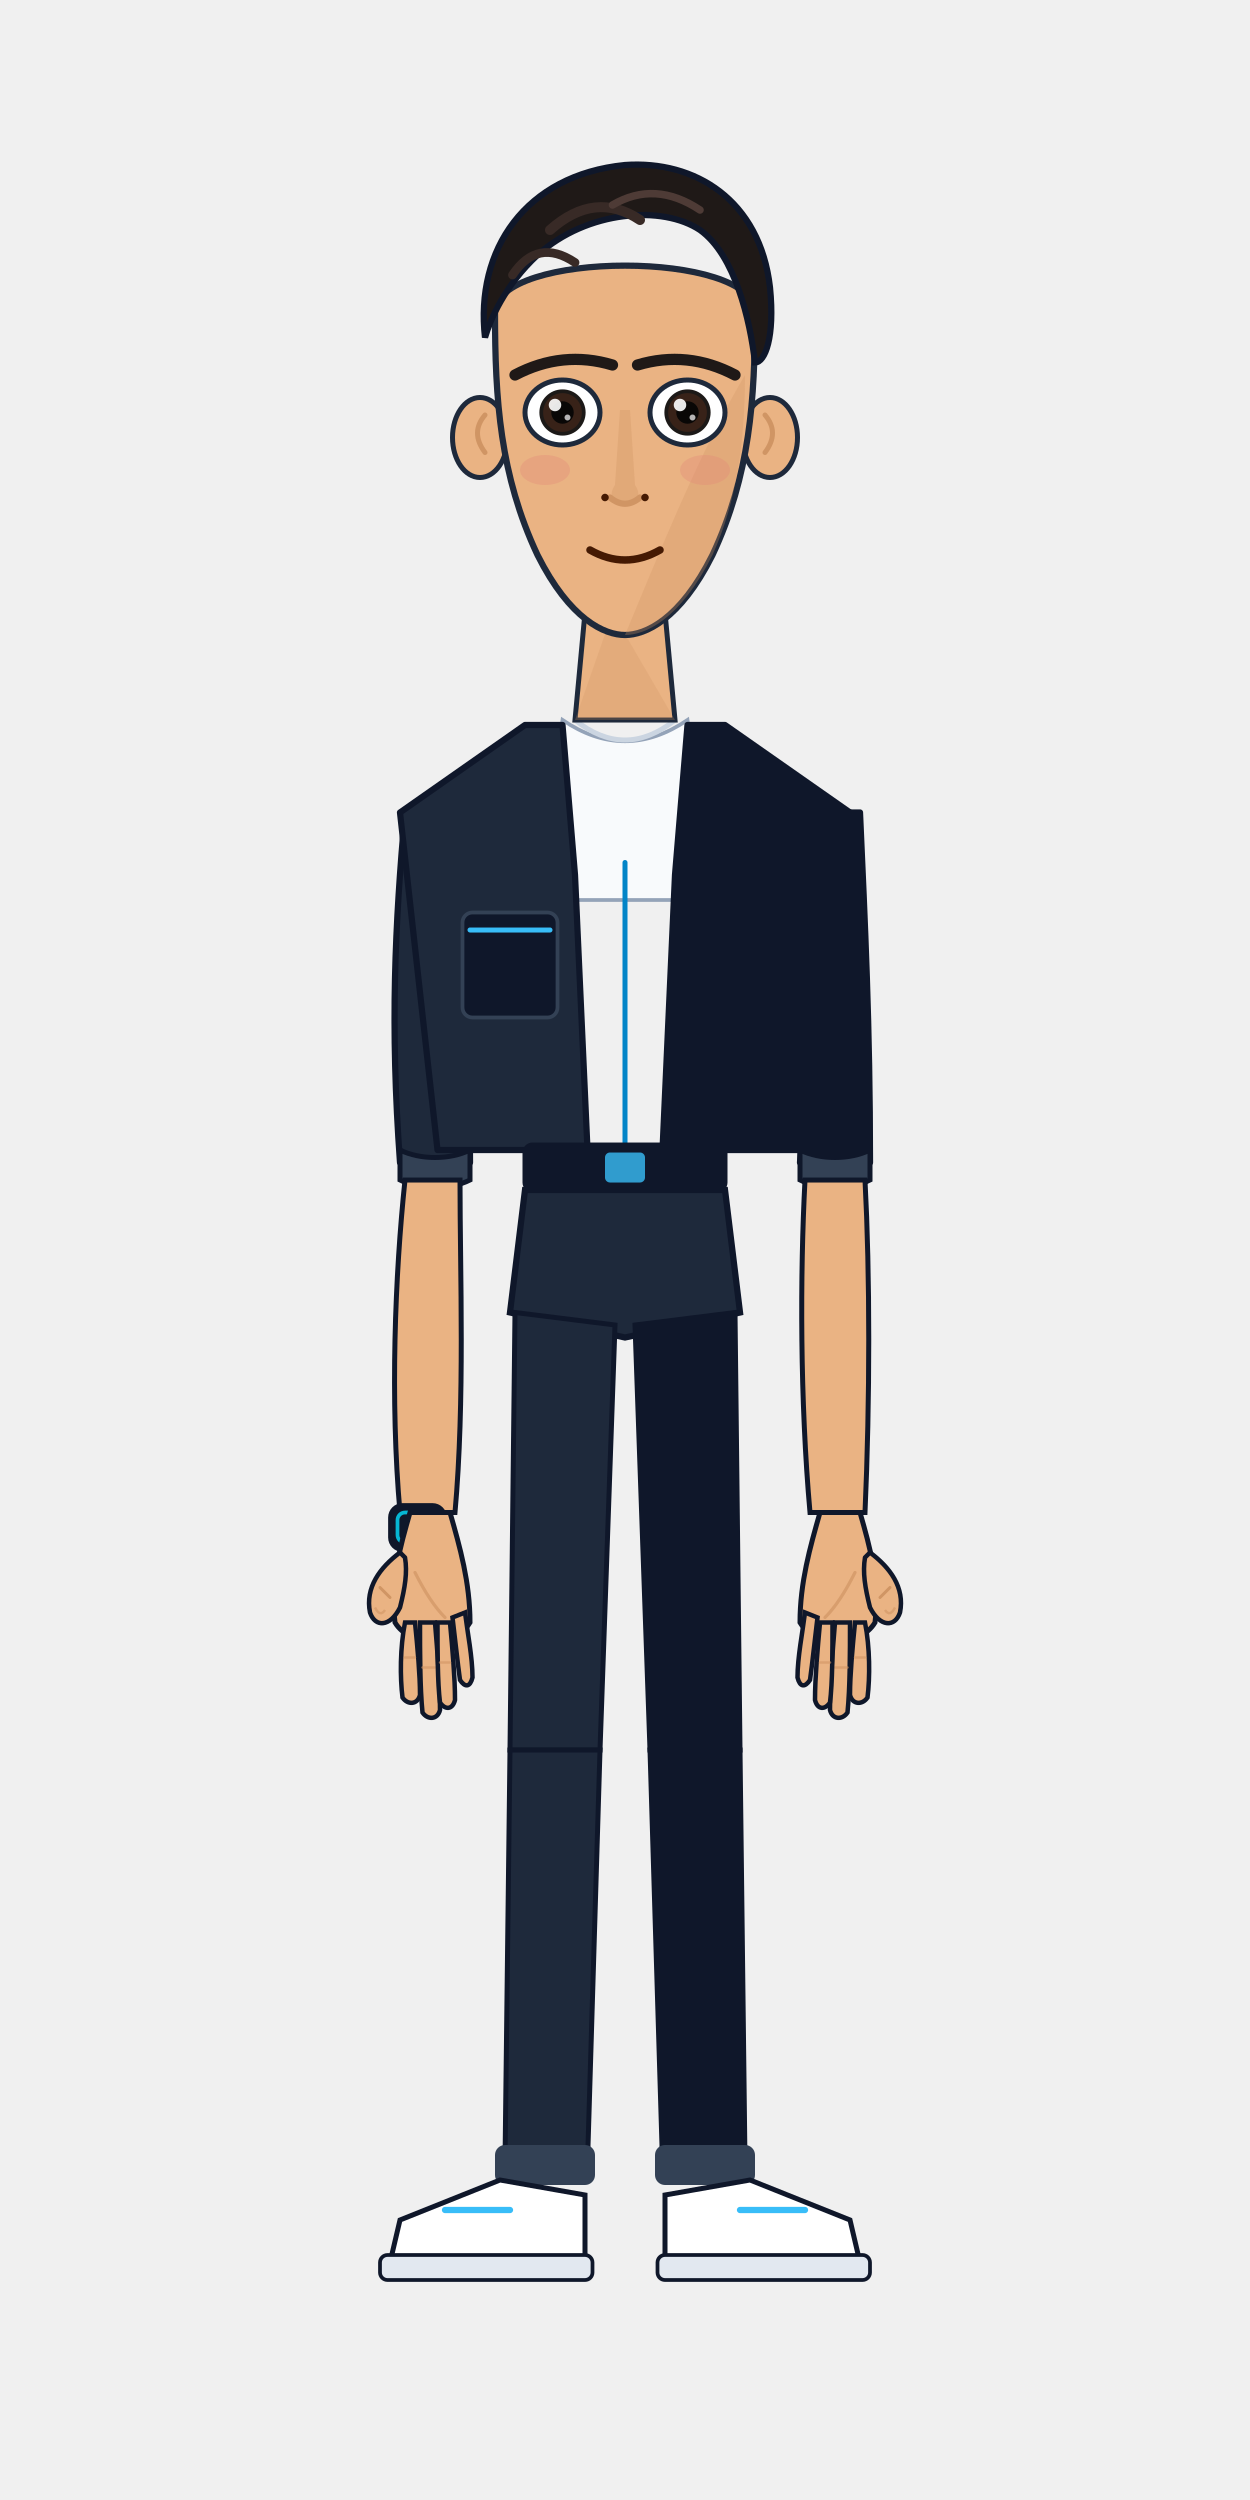
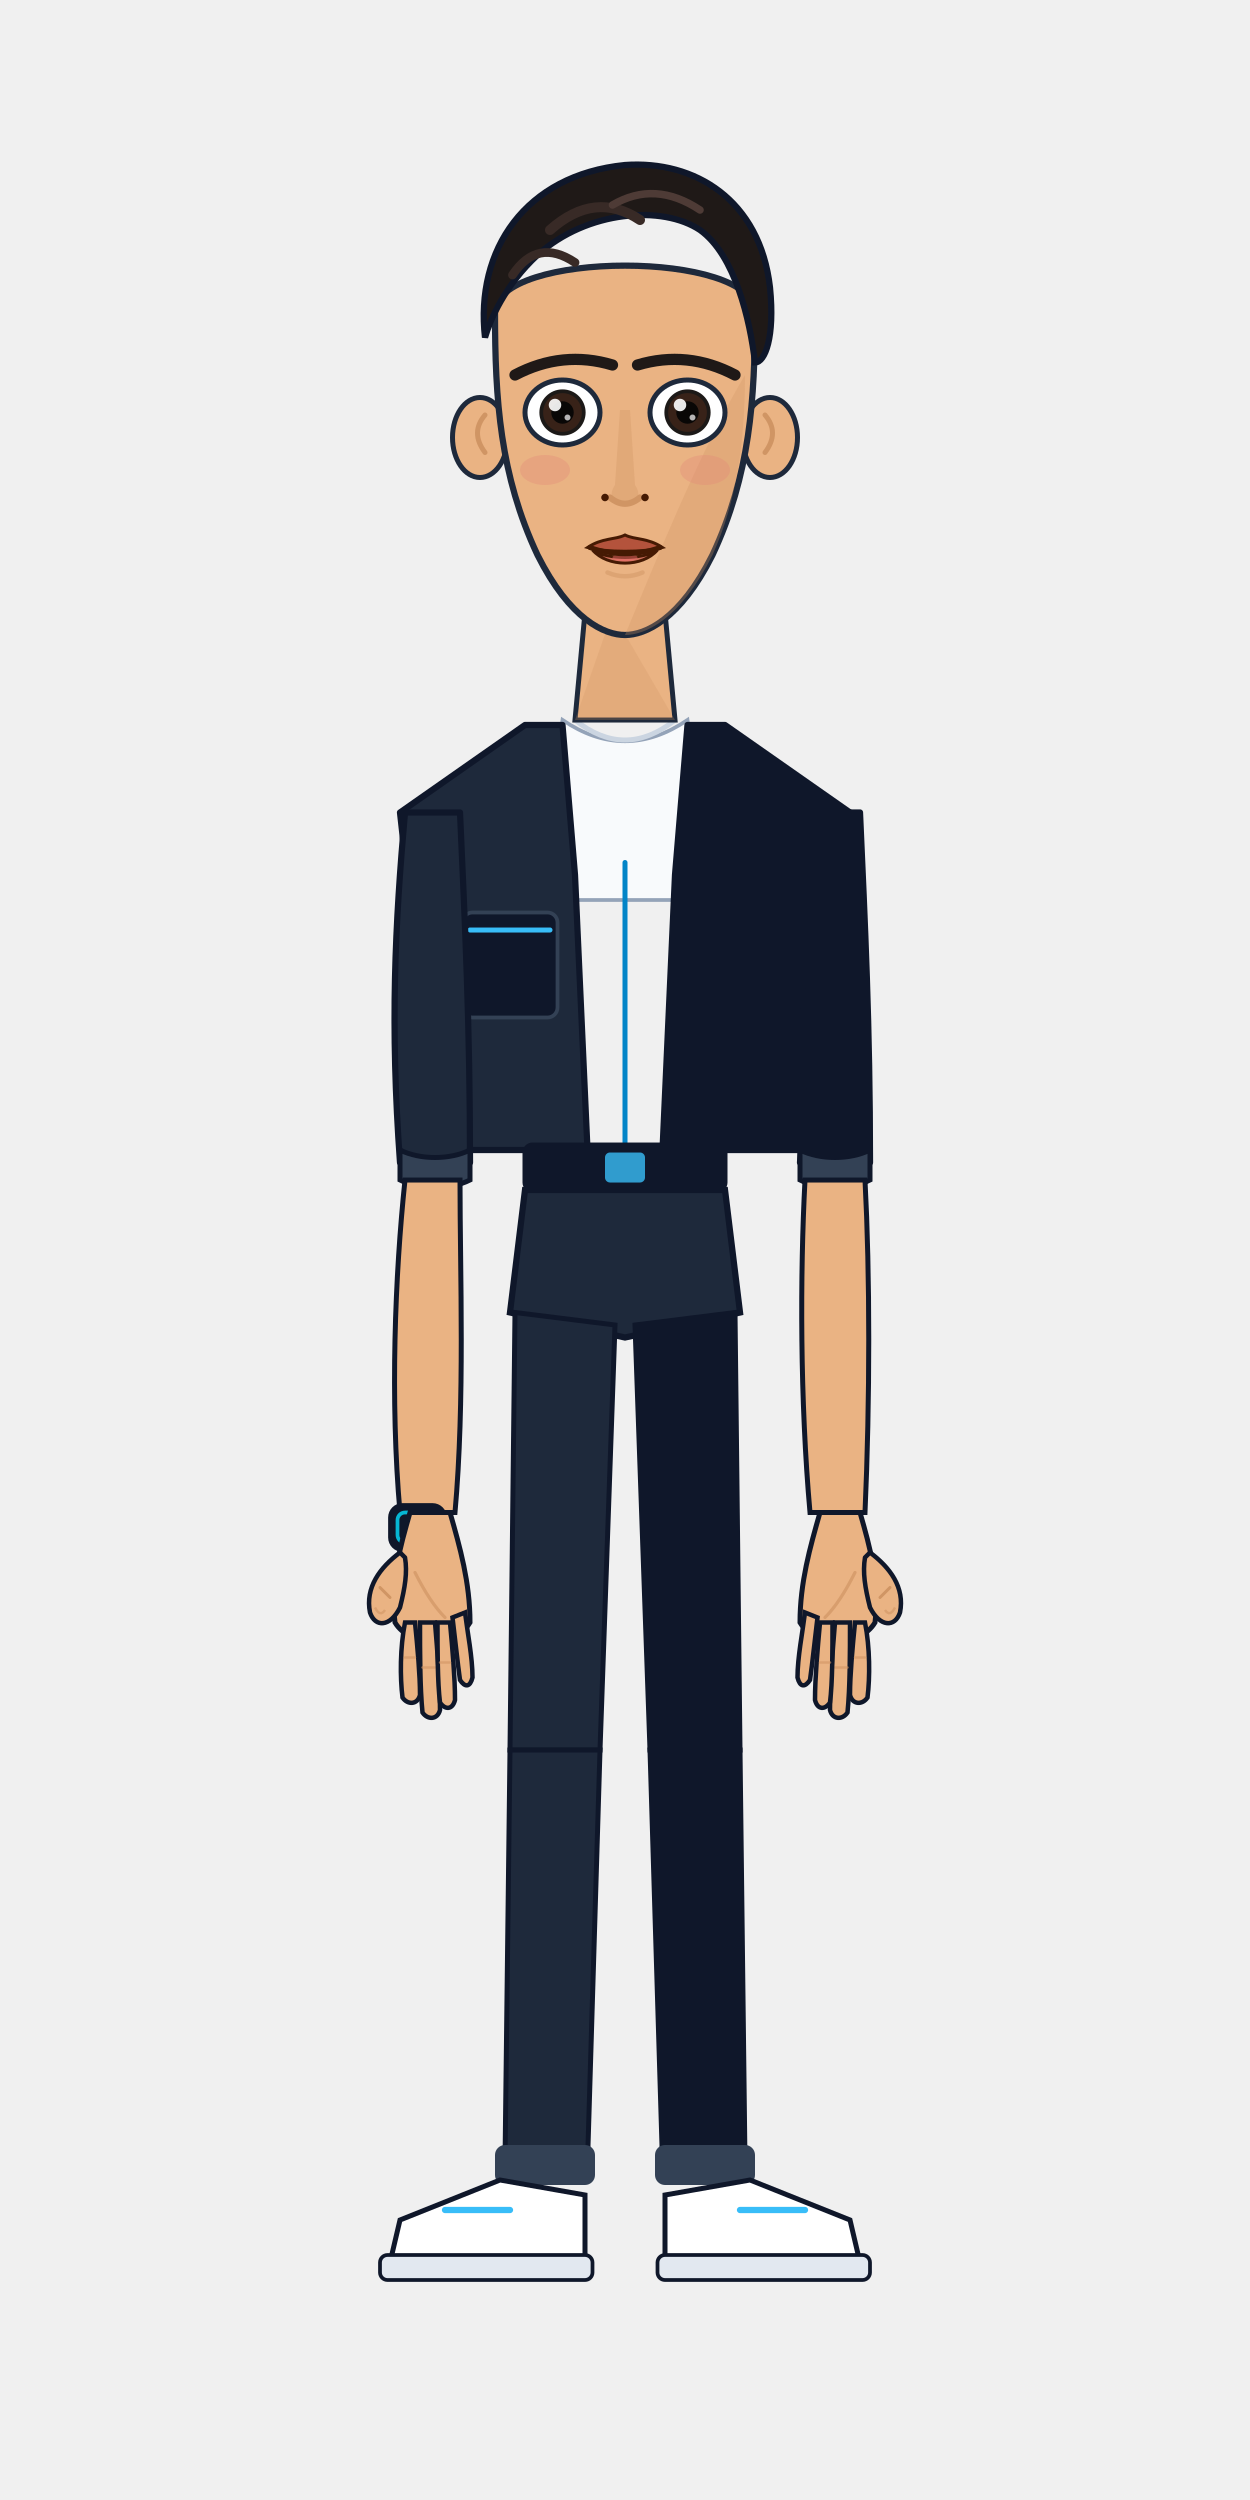
<svg xmlns="http://www.w3.org/2000/svg" viewBox="0 50 500 1000" width="500" height="1000">
  <g id="modern_character_root">
    <path d="M 210 526 L 290 526 L 296 575 L 250 585 L 204 575 Z" fill="#1e293b" stroke="#0f172a" stroke-width="2.5" />
    <path d="M 206 575 L 246 580 L 240 750 L 204 750 Z" fill="#1e293b" stroke="#0f172a" stroke-width="2" />
    <path d="M 204 750 L 240 750 L 235 915 L 202 915 Z" fill="#1e293b" stroke="#0f172a" stroke-width="2" />
    <rect x="198" y="908" width="40" height="16" rx="4" fill="#334155" />
    <path d="M 254 580 L 294 575 L 296 750 L 260 750 Z" fill="#0f172a" stroke="#0f172a" stroke-width="2" />
    <path d="M 260 750 L 296 750 L 298 915 L 265 915 Z" fill="#0f172a" stroke="#0f172a" stroke-width="2" />
    <rect x="262" y="908" width="40" height="16" rx="4" fill="#334155" />
    <path d="M 156 955 L 234 955 L 234 928 L 200 922 L 160 938 Z" fill="#ffffff" stroke="#0f172a" stroke-width="2" />
    <rect x="152" y="952" width="85" height="10" rx="3" fill="#e2e8f0" stroke="#0f172a" stroke-width="1.5" />
    <line x1="178" y1="934" x2="204" y2="934" stroke="#38bdf8" stroke-width="2.5" stroke-linecap="round" />
    <path d="M 266 955 L 344 955 L 340 938 L 300 922 L 266 928 Z" fill="#ffffff" stroke="#0f172a" stroke-width="2" />
    <rect x="263" y="952" width="85" height="10" rx="3" fill="#e2e8f0" stroke="#0f172a" stroke-width="1.5" />
    <line x1="296" y1="934" x2="322" y2="934" stroke="#38bdf8" stroke-width="2.5" stroke-linecap="round" />
+     <path d="M 225 338 Q 250 355 275 338 L 285 410 L 215 410 Z" fill="#f8fafc" stroke="#94a3b8" stroke-width="1.5" />
+     <path d="M 230 338 Q 250 354 270 338" stroke="#cbd5e1" stroke-width="2" fill="none" />
+     <path d="M 210 340 L 160 375 L 175 510 L 235 510 L 230 400 L 225 340 Z" fill="#1e293b" stroke="#0f172a" stroke-width="2.5" stroke-linejoin="round" />
+     <path d="M 290 340 L 340 375 L 325 510 L 265 510 L 270 400 L 275 340 Z" fill="#0f172a" stroke="#0f172a" stroke-width="2.5" stroke-linejoin="round" />
+     <line x1="250" y1="395" x2="250" y2="510" stroke="#0284c7" stroke-width="2" stroke-linecap="round" />
+     <rect x="185" y="415" width="38" height="42" rx="4" fill="#0f172a" stroke="#334155" stroke-width="1.5" />
+     <line x1="188" y1="422" x2="220" y2="422" stroke="#38bdf8" stroke-width="2" stroke-linecap="round" />
+     <rect x="210" y="508" width="80" height="18" rx="3" fill="#0f172a" stroke="#0f172a" stroke-width="2" />
+     <rect x="242" y="511" width="16" height="12" rx="2" fill="#38bdf8" opacity="0.8" />
    <path d="M 162 375 C 158 420, 156 460, 160 515 C 168 518, 182 518, 188 515 C 188 460, 186 420, 184 375 Z" fill="#1e293b" stroke="#0f172a" stroke-width="2.5" stroke-linejoin="round" />
    <path d="M 160 510 C 168 514, 180 514, 188 510 L 188 522 C 180 526, 168 526, 160 522 Z" fill="#334155" stroke="#0f172a" stroke-width="2" />
    <path d="M 162 522 C 158 560, 156 610, 160 655 L 182 655 C 186 610, 184 560, 184 522 Z" fill="#eab383" stroke="#0f172a" stroke-width="2" />
    <rect x="156" y="652" width="22" height="18" rx="5" fill="#0f172a" stroke="#0f172a" stroke-width="1.5" />
    <rect x="159" y="655" width="16" height="12" rx="3" fill="#0f172a" stroke="#06b6d4" stroke-width="1.5" />
    <circle cx="167" cy="661" r="3" fill="#06b6d4" opacity="0.85" />
    <g id="human_hand_l" transform="translate(164, 655) scale(1, 1)">
      <path d="M 0 0 C -4 14, -8 28, -6 44 C 0 54, 18 54, 24 44 C 24 28, 20 14, 16 0 Z" fill="#eab383" stroke="#0f172a" stroke-width="2" />
      <path d="M -4 16 C -12 22, -18 30, -16 40 C -14 46, -8 46, -4 38 C -2 30, -1 24, -2 18 Z" fill="#eab383" stroke="#0f172a" stroke-width="1.8" stroke-linejoin="round" />
      <line x1="-12" y1="30" x2="-8" y2="34" stroke="#d09564" stroke-width="1.2" stroke-linecap="round" />
      <path d="M -14 38 Q -12 42 -10 39" stroke="#d09564" stroke-width="1" fill="none" opacity="0.6" />
      <path d="M -2 44 C -4 54, -4 66, -3 74 C -1 77, 3 77, 4 73 C 4 65, 3 54, 2 44 Z" fill="#eab383" stroke="#0f172a" stroke-width="1.8" />
      <line x1="-2" y1="58" x2="2" y2="58" stroke="#d09564" stroke-width="1" stroke-linecap="round" opacity="0.6" />
      <path d="M 4 44 C 4 56, 4 70, 5 80 C 7 83, 11 83, 12 79 C 12 69, 11 56, 10 44 Z" fill="#eab383" stroke="#0f172a" stroke-width="1.8" />
      <line x1="5" y1="62" x2="10" y2="62" stroke="#d09564" stroke-width="1" stroke-linecap="round" opacity="0.6" />
      <path d="M 11 44 C 11 55, 11 68, 12 76 C 14 79, 17 79, 18 75 C 18 66, 17 55, 16 44 Z" fill="#eab383" stroke="#0f172a" stroke-width="1.8" />
      <line x1="12" y1="60" x2="16" y2="60" stroke="#d09564" stroke-width="1" stroke-linecap="round" opacity="0.6" />
      <path d="M 17 42 C 18 50, 19 60, 20 67 C 22 70, 24 70, 25 66 C 25 58, 23 48, 22 40 Z" fill="#eab383" stroke="#0f172a" stroke-width="1.8" />
      <path d="M 2 24 C 6 32, 10 38, 14 42" stroke="#d09564" stroke-width="1.3" fill="none" stroke-linecap="round" opacity="0.7" />
    </g>
    <path d="M 315 375 C 320 420, 324 460, 320 515 C 328 518, 342 518, 348 515 C 348 460, 346 420, 344 375 Z" fill="#0f172a" stroke="#0f172a" stroke-width="2.5" stroke-linejoin="round" />
    <path d="M 320 510 C 328 514, 340 514, 348 510 L 348 522 C 340 526, 328 526, 320 522 Z" fill="#334155" stroke="#0f172a" stroke-width="2" />
    <path d="M 322 522 C 320 560, 320 610, 324 655 L 346 655 C 348 610, 348 560, 346 522 Z" fill="#eab383" stroke="#0f172a" stroke-width="2" />
    <g id="human_hand_r" transform="translate(344, 655) scale(-1, 1)">
      <path d="M 0 0 C -4 14, -8 28, -6 44 C 0 54, 18 54, 24 44 C 24 28, 20 14, 16 0 Z" fill="#eab383" stroke="#0f172a" stroke-width="2" />
      <path d="M -4 16 C -12 22, -18 30, -16 40 C -14 46, -8 46, -4 38 C -2 30, -1 24, -2 18 Z" fill="#eab383" stroke="#0f172a" stroke-width="1.8" stroke-linejoin="round" />
      <line x1="-12" y1="30" x2="-8" y2="34" stroke="#d09564" stroke-width="1.2" stroke-linecap="round" />
      <path d="M -14 38 Q -12 42 -10 39" stroke="#d09564" stroke-width="1" fill="none" opacity="0.6" />
      <path d="M -2 44 C -4 54, -4 66, -3 74 C -1 77, 3 77, 4 73 C 4 65, 3 54, 2 44 Z" fill="#eab383" stroke="#0f172a" stroke-width="1.8" />
      <line x1="-2" y1="58" x2="2" y2="58" stroke="#d09564" stroke-width="1" stroke-linecap="round" opacity="0.6" />
      <path d="M 4 44 C 4 56, 4 70, 5 80 C 7 83, 11 83, 12 79 C 12 69, 11 56, 10 44 Z" fill="#eab383" stroke="#0f172a" stroke-width="1.8" />
      <line x1="5" y1="62" x2="10" y2="62" stroke="#d09564" stroke-width="1" stroke-linecap="round" opacity="0.6" />
      <path d="M 11 44 C 11 55, 11 68, 12 76 C 14 79, 17 79, 18 75 C 18 66, 17 55, 16 44 Z" fill="#eab383" stroke="#0f172a" stroke-width="1.8" />
      <line x1="12" y1="60" x2="16" y2="60" stroke="#d09564" stroke-width="1" stroke-linecap="round" opacity="0.6" />
      <path d="M 17 42 C 18 50, 19 60, 20 67 C 22 70, 24 70, 25 66 C 25 58, 23 48, 22 40 Z" fill="#eab383" stroke="#0f172a" stroke-width="1.8" />
      <path d="M 2 24 C 6 32, 10 38, 14 42" stroke="#d09564" stroke-width="1.3" fill="none" stroke-linecap="round" opacity="0.7" />
    </g>
-     <path d="M 225 338 Q 250 355 275 338 L 285 410 L 215 410 Z" fill="#f8fafc" stroke="#94a3b8" stroke-width="1.5" />
-     <path d="M 230 338 Q 250 354 270 338" stroke="#cbd5e1" stroke-width="2" fill="none" />
-     <path d="M 210 340 L 160 375 L 175 510 L 235 510 L 230 400 L 225 340 Z" fill="#1e293b" stroke="#0f172a" stroke-width="2.5" stroke-linejoin="round" />
-     <path d="M 290 340 L 340 375 L 325 510 L 265 510 L 270 400 L 275 340 Z" fill="#0f172a" stroke="#0f172a" stroke-width="2.5" stroke-linejoin="round" />
-     <line x1="250" y1="395" x2="250" y2="510" stroke="#0284c7" stroke-width="2" stroke-linecap="round" />
-     <rect x="185" y="415" width="38" height="42" rx="4" fill="#0f172a" stroke="#334155" stroke-width="1.5" />
-     <line x1="188" y1="422" x2="220" y2="422" stroke="#38bdf8" stroke-width="2" stroke-linecap="round" />
-     <rect x="210" y="508" width="80" height="18" rx="3" fill="#0f172a" stroke="#0f172a" stroke-width="2" />
-     <rect x="242" y="511" width="16" height="12" rx="2" fill="#38bdf8" opacity="0.8" />
    <path d="M 234 295 L 230 338 L 270 338 L 266 295 Z" fill="#eab383" stroke="#1e293b" stroke-width="2" />
    <path d="M 245 295 L 230 338 L 270 338 Z" fill="#d09564" opacity="0.25" />
    <ellipse cx="192" cy="225" rx="11" ry="16" fill="#eab383" stroke="#1e293b" stroke-width="2" />
    <path d="M 194 216 Q 188 223 194 231" stroke="#d09564" stroke-width="2" fill="none" stroke-linecap="round" />
    <ellipse cx="308" cy="225" rx="11" ry="16" fill="#eab383" stroke="#1e293b" stroke-width="2" />
    <path d="M 306 216 Q 312 223 306 231" stroke="#d09564" stroke-width="2" fill="none" stroke-linecap="round" />
    <path d="M 198 175               C 198 150, 302 150, 302 175               C 302 210, 300 240, 285 272               C 272 298, 258 304, 250 304               C 242 304, 228 298, 215 272               C 200 240, 198 210, 198 175 Z" fill="#eab383" stroke="#1e293b" stroke-width="2.5" />
    <path d="M 250 304 C 258 304, 272 298, 285 272 C 295 250, 298 225, 298 200 C 280 230, 260 280, 250 304 Z" fill="#d09564" opacity="0.3" />
    <ellipse cx="218" cy="238" rx="10" ry="6" fill="#e28878" opacity="0.35" />
    <ellipse cx="282" cy="238" rx="10" ry="6" fill="#e28878" opacity="0.35" />
    <path d="M 194 185              C 190 150, 210 120, 250 116              C 278 114, 304 130, 308 165              C 310 185, 306 195, 302 195              C 300 178, 294 152, 280 142              C 265 132, 235 134, 215 152              C 202 164, 196 178, 194 185 Z" fill="#1f1917" stroke="#0f172a" stroke-width="2.5" />
    <path d="M 220 142 Q 238 126 256 138" stroke="#382a26" stroke-width="4" stroke-linecap="round" fill="none" />
    <path d="M 245 132 Q 262 122 280 134" stroke="#4e3b36" stroke-width="3" stroke-linecap="round" fill="none" />
    <path d="M 205 160 Q 215 145 230 155" stroke="#382a26" stroke-width="3.5" stroke-linecap="round" fill="none" />
    <path d="M 206 200 Q 225 190 245 196" stroke="#1f1917" stroke-width="4.5" stroke-linecap="round" fill="none" />
    <path d="M 255 196 Q 275 190 294 200" stroke="#1f1917" stroke-width="4.5" stroke-linecap="round" fill="none" />
    <ellipse cx="225" cy="215" rx="15" ry="13" fill="#ffffff" stroke="#1e293b" stroke-width="2" />
    <circle cx="225" cy="215" r="8.5" fill="#382218" stroke="#1c1917" stroke-width="1.5" />
    <circle cx="225" cy="215" r="4.5" fill="#090706" />
    <circle cx="222" cy="212" r="2.5" fill="#ffffff" opacity="0.9" />
    <circle cx="227" cy="217" r="1.2" fill="#ffffff" opacity="0.7" />
    <ellipse cx="275" cy="215" rx="15" ry="13" fill="#ffffff" stroke="#1e293b" stroke-width="2" />
    <circle cx="275" cy="215" r="8.5" fill="#382218" stroke="#1c1917" stroke-width="1.5" />
    <circle cx="275" cy="215" r="4.5" fill="#090706" />
    <circle cx="272" cy="212" r="2.5" fill="#ffffff" opacity="0.9" />
    <circle cx="277" cy="217" r="1.2" fill="#ffffff" opacity="0.7" />
    <path d="M 248 214 L 246 244 Q 242 250 250 252 Q 258 250 254 244 L 252 214" fill="#d09564" opacity="0.35" />
    <path d="M 244 249 Q 250 254 256 249" stroke="#d09564" stroke-width="2.5" stroke-linecap="round" fill="none" />
    <circle cx="242" cy="249" r="1.5" fill="#451a03" />
    <circle cx="258" cy="249" r="1.5" fill="#451a03" />
-     <path d="M 236 270 Q 250 278 264 270" fill="none" stroke="#451a03" stroke-width="3" stroke-linecap="round" />
+     <path d="M 235 269 C 241 265, 246 266, 250 264 C 254 266, 259 265, 265 269 C 258 271, 242 271, 235 269 Z" fill="#b4533c" stroke="#451a03" stroke-width="1.2" />
+     <path d="M 237 270 C 243 277, 257 277, 263 270 C 257 274, 243 274, 237 270 Z" fill="#cf705c" stroke="#451a03" stroke-width="1.2" />
+     <ellipse cx="250" cy="273" rx="5" ry="1.5" fill="#f87171" opacity="0.45" />
+     <path d="M 243 279 Q 250 282 257 279" stroke="#d09564" stroke-width="1.8" fill="none" opacity="0.5" stroke-linecap="round" />
+     <path d="M 236 269 Q 250 274 264 269" fill="none" stroke="#451a03" stroke-width="2" stroke-linecap="round" />
+     <circle cx="236" cy="269" r="0.8" fill="#451a03" />
+     <circle cx="264" cy="269" r="0.8" fill="#451a03" />
  </g>
</svg>
